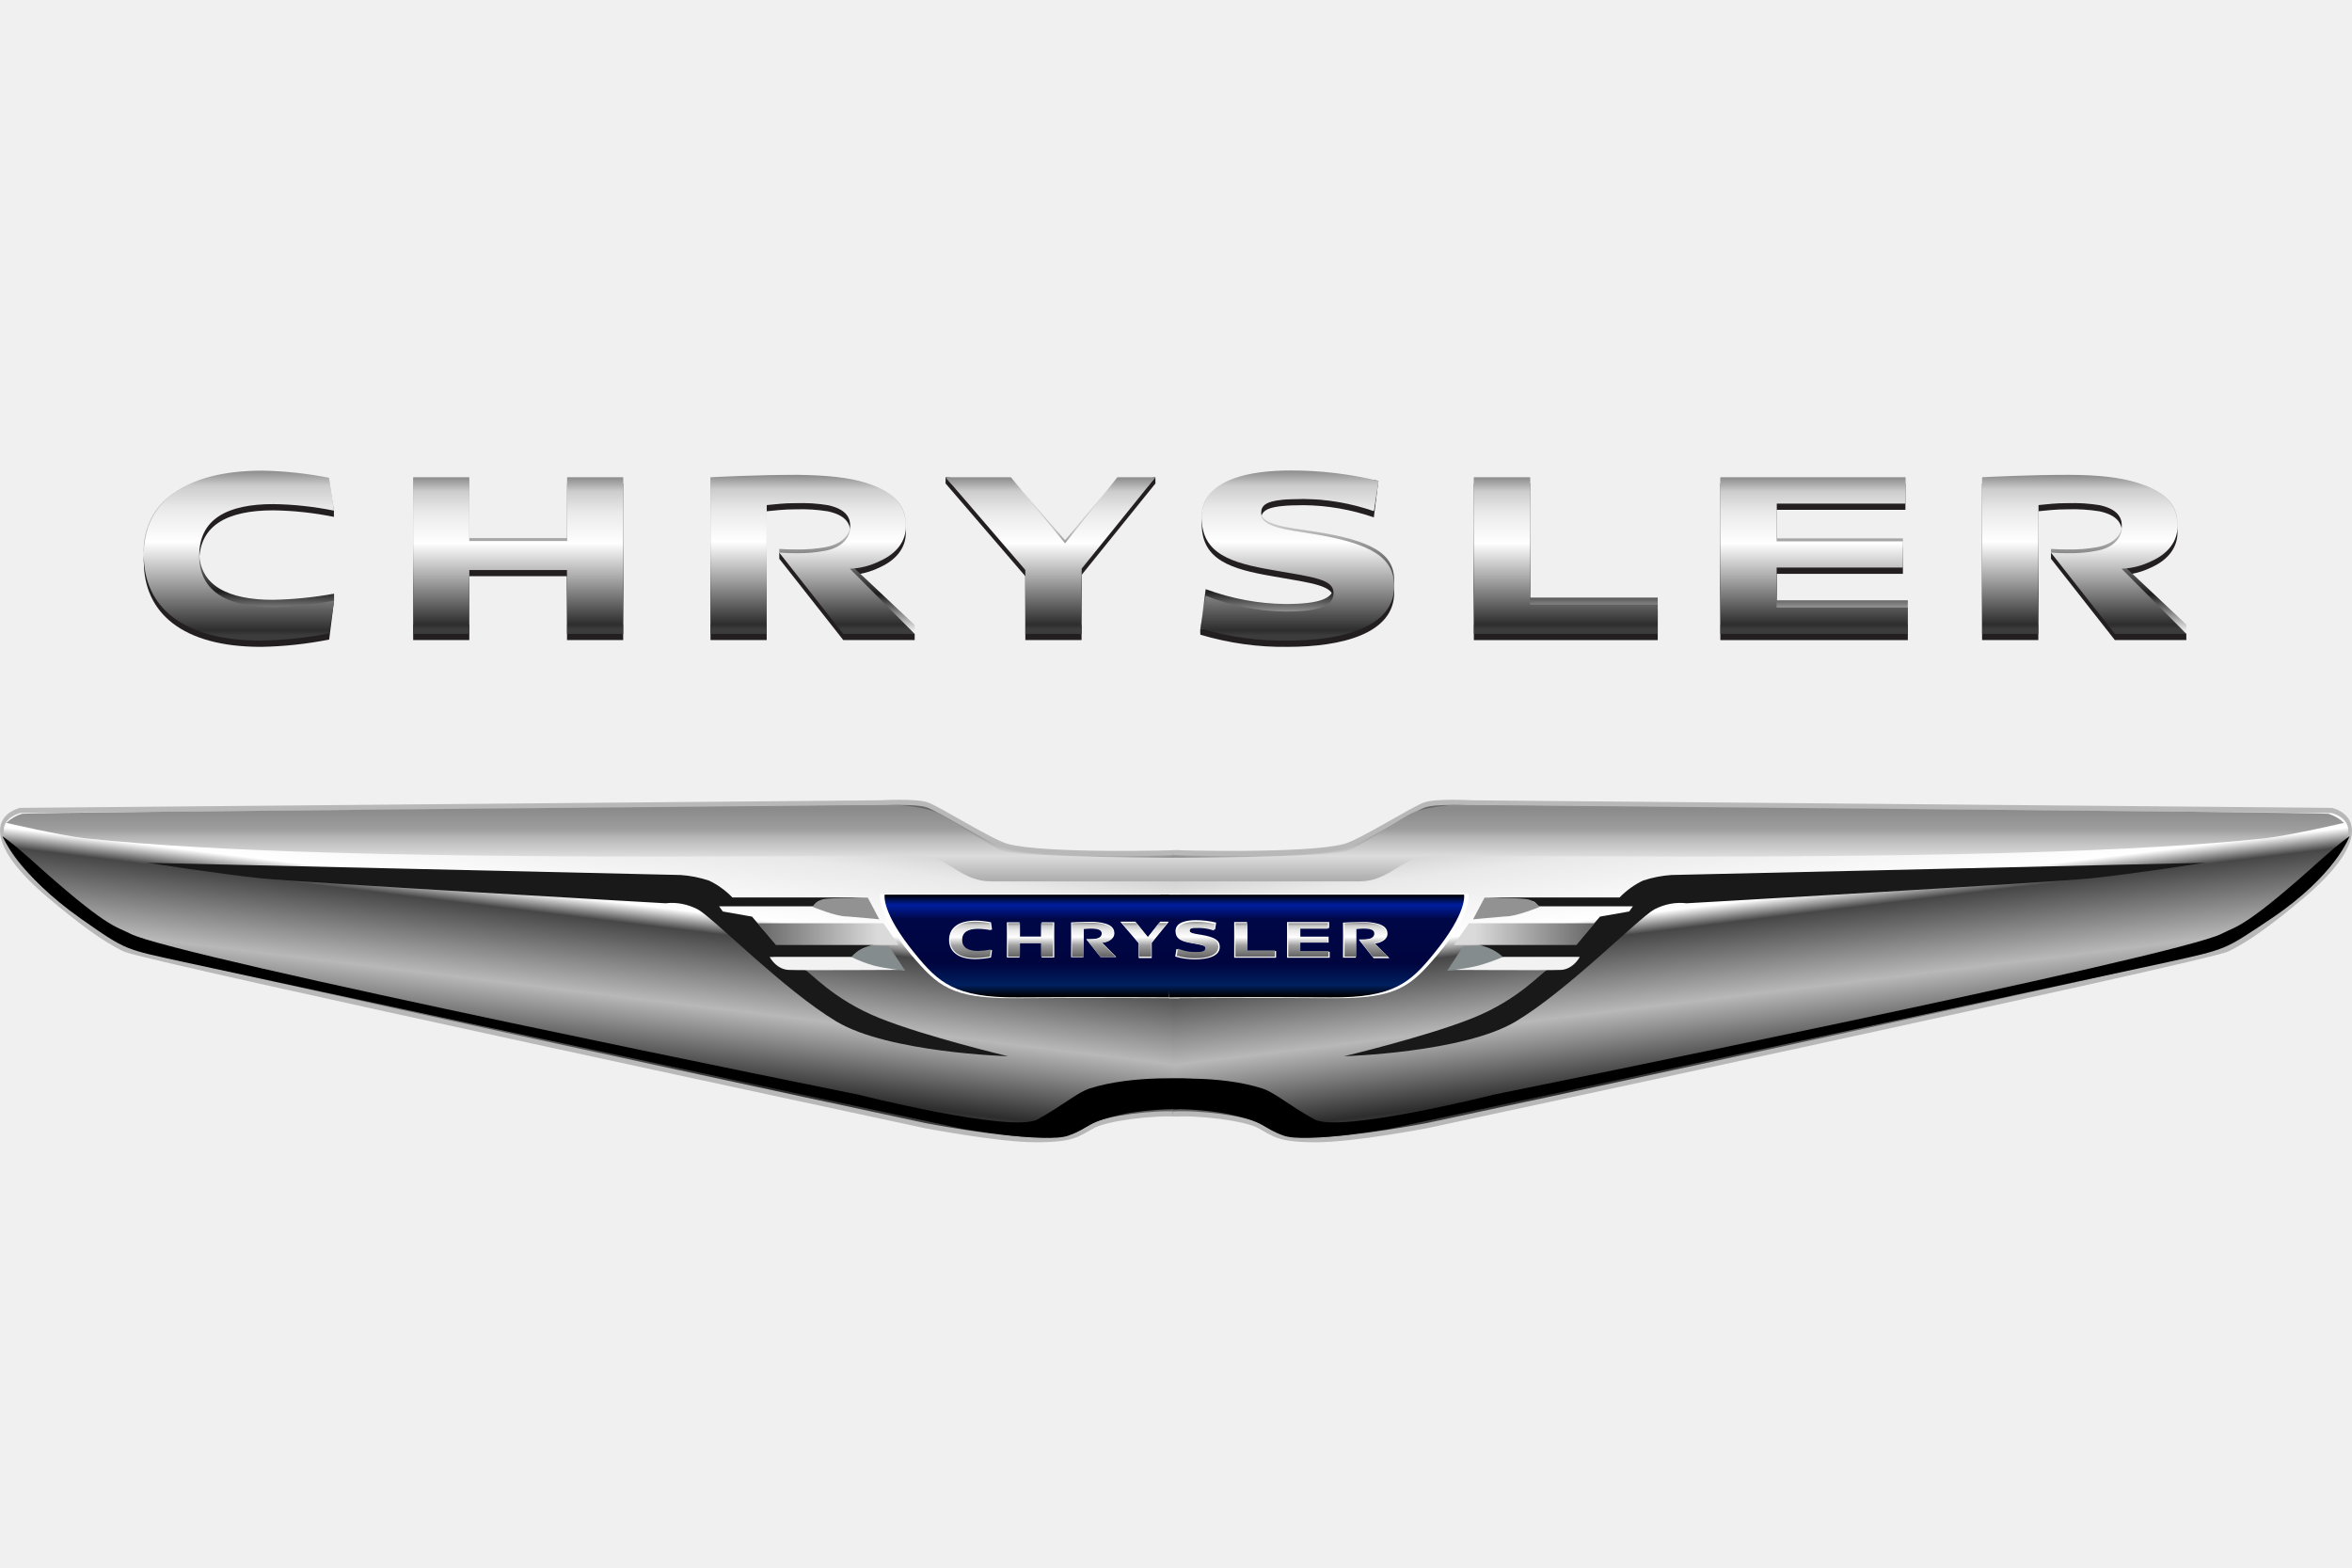
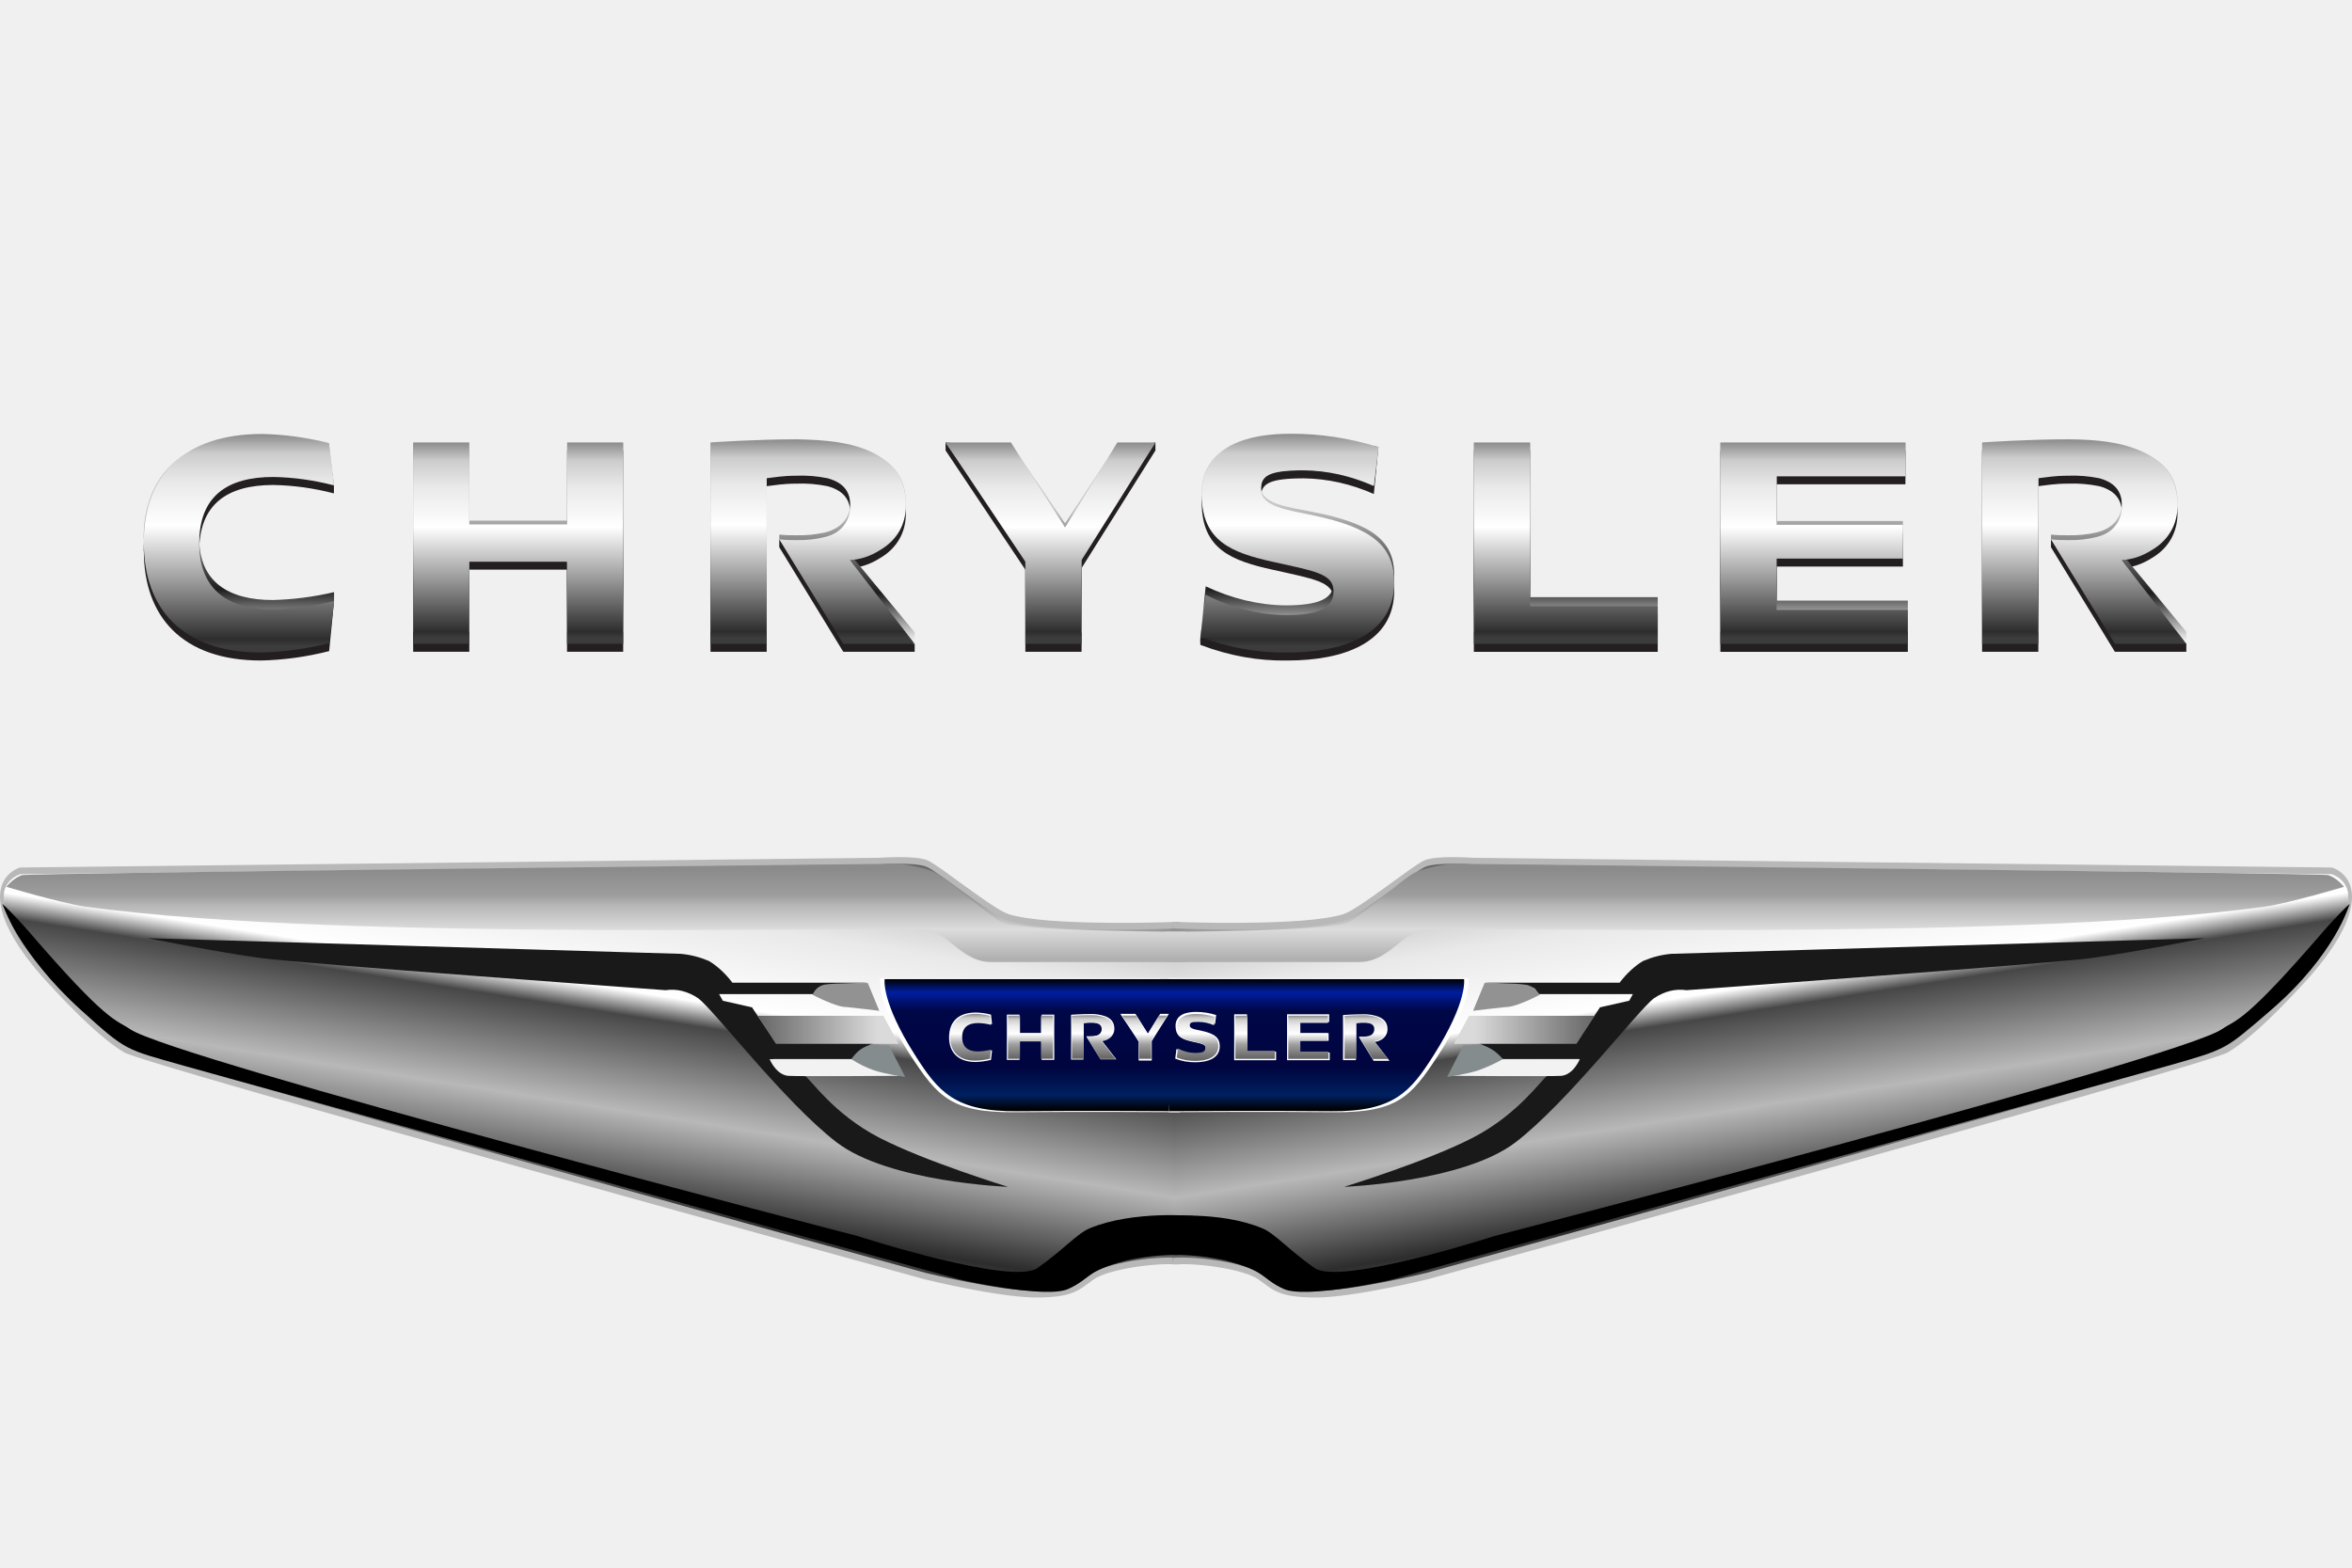
- <svg xmlns="http://www.w3.org/2000/svg" xmlns:xlink="http://www.w3.org/1999/xlink" id="Layer_1" data-name="Layer 1" height="400" width="600" viewBox="0 20 639 130.4">
-   <g transform="scale(1,1.4)">
+ <svg xmlns="http://www.w3.org/2000/svg" xmlns:xlink="http://www.w3.org/1999/xlink" id="Layer_1" data-name="Layer 1" height="400" width="600" viewBox="0 30 639 130.4">
+   <g transform="scale(1,1.8)">
    <defs>
      <style>.cls-1{fill:#231f20;}.cls-2{fill:url(#linear-gradient);}.cls-3{fill:url(#linear-gradient-2);}.cls-4{fill:url(#linear-gradient-3);}.cls-5{fill:url(#linear-gradient-4);}.cls-6{fill:url(#linear-gradient-5);}.cls-7{fill:url(#linear-gradient-6);}.cls-8{fill:url(#linear-gradient-7);}.cls-9{fill:url(#linear-gradient-8);}.cls-10{fill:url(#linear-gradient-9);}.cls-11{fill:url(#linear-gradient-10);}.cls-12{fill:url(#linear-gradient-11);}.cls-13{fill:url(#linear-gradient-12);}.cls-14{fill:url(#linear-gradient-13);}.cls-15{fill:url(#linear-gradient-14);}.cls-16{fill:url(#linear-gradient-15);}.cls-17{fill:url(#linear-gradient-16);}.cls-18,.cls-20{stroke:#b8b8b8;}.cls-18{fill:url(#linear-gradient-17);}.cls-19{fill:#191919;}.cls-20{fill:url(#linear-gradient-18);}.cls-21{fill:#fff;}.cls-22{fill:url(#linear-gradient-19);}.cls-23{fill:url(#linear-gradient-20);}.cls-24{fill:url(#linear-gradient-21);}.cls-25{fill:url(#linear-gradient-22);}.cls-26{fill:url(#linear-gradient-23);}.cls-27{fill:url(#linear-gradient-24);}.cls-28{fill:url(#linear-gradient-25);}.cls-29{fill:url(#linear-gradient-26);}.cls-30{fill:url(#linear-gradient-27);}.cls-31{fill:url(#linear-gradient-28);}.cls-32{fill:url(#linear-gradient-29);}.cls-33{fill:#929292;}.cls-34{fill:#f2f2f2;}.cls-35{fill:#848c8e;}.cls-36{fill:url(#linear-gradient-30);}.cls-37{fill:url(#linear-gradient-31);}.cls-38{fill:url(#linear-gradient-32);}</style>
      <linearGradient id="linear-gradient" x1="425.4" y1="30.02" x2="425.4" y2="1.57" gradientUnits="userSpaceOnUse">
        <stop offset="0" stop-color="#fff" />
        <stop offset="0.25" stop-color="#1e1e1e" />
        <stop offset="0.66" stop-color="#c7c7c7" />
        <stop offset="0.9" stop-color="#c7c7c7" />
      </linearGradient>
      <linearGradient id="linear-gradient-2" x1="321.3" y1="465.07" x2="321.3" y2="436.61" xlink:href="#linear-gradient" />
      <linearGradient id="linear-gradient-3" x1="465.89" y1="465.07" x2="465.89" y2="436.52" xlink:href="#linear-gradient" />
      <linearGradient id="linear-gradient-4" x1="492.86" y1="30.02" x2="492.86" y2="1.57" xlink:href="#linear-gradient" />
      <linearGradient id="linear-gradient-5" x1="532.97" y1="466.3" x2="532.97" y2="435.35" xlink:href="#linear-gradient" />
      <linearGradient id="linear-gradient-6" x1="245.42" y1="466.3" x2="245.42" y2="435.41" xlink:href="#linear-gradient" />
      <linearGradient id="linear-gradient-7" x1="401.27" y1="466.8" x2="401.27" y2="436.18" xlink:href="#linear-gradient" />
      <linearGradient id="linear-gradient-8" x1="746.74" y1="466.8" x2="746.74" y2="436.18" xlink:href="#linear-gradient" />
      <linearGradient id="linear-gradient-9" x1="425.4" y1="31.75" x2="425.4" y2="1.35" gradientUnits="userSpaceOnUse">
        <stop offset="0.03" stop-color="#3c3c3c" />
        <stop offset="0.06" stop-color="#2d2d2d" />
        <stop offset="0.24" stop-color="#787878" />
        <stop offset="0.34" stop-color="#a1a1a1" />
        <stop offset="0.58" stop-color="#fff" />
        <stop offset="0.78" stop-color="#e9e9e9" />
        <stop offset="0.91" stop-color="#ccc" />
        <stop offset="1" stop-color="#8b8b8b" />
      </linearGradient>
      <linearGradient id="linear-gradient-10" x1="321.3" y1="466.8" x2="321.3" y2="436.4" xlink:href="#linear-gradient-9" />
      <linearGradient id="linear-gradient-11" x1="465.9" y1="466.8" x2="465.9" y2="436.4" xlink:href="#linear-gradient-9" />
      <linearGradient id="linear-gradient-12" x1="492.86" y1="31.75" x2="492.86" y2="1.35" xlink:href="#linear-gradient-9" />
      <linearGradient id="linear-gradient-13" x1="532.97" y1="468.11" x2="532.97" y2="435.05" xlink:href="#linear-gradient-9" />
      <linearGradient id="linear-gradient-14" x1="245.42" y1="468.11" x2="245.42" y2="435.11" xlink:href="#linear-gradient-9" />
      <linearGradient id="linear-gradient-15" x1="401.27" y1="466.8" x2="401.27" y2="435.93" xlink:href="#linear-gradient-9" />
      <linearGradient id="linear-gradient-16" x1="746.74" y1="466.8" x2="746.74" y2="435.93" xlink:href="#linear-gradient-9" />
      <linearGradient id="linear-gradient-17" x1="339.04" y1="554.57" x2="344.5" y2="492.18" gradientUnits="userSpaceOnUse">
        <stop offset="0.03" stop-color="#3c3c3c" />
        <stop offset="0.06" stop-color="#2d2d2d" />
        <stop offset="0.22" stop-color="#8f8f8f" />
        <stop offset="0.29" stop-color="#b8b8b8" />
        <stop offset="0.52" stop-color="#474747" />
        <stop offset="0.58" stop-color="#fff" />
        <stop offset="0.78" stop-color="#e9e9e9" />
        <stop offset="0.88" stop-color="#ccc" />
        <stop offset="0.94" stop-color="#8b8b8b" />
        <stop offset="1" stop-color="#606060" />
      </linearGradient>
      <linearGradient id="linear-gradient-18" x1="602.79" y1="554.57" x2="608.25" y2="492.18" gradientTransform="matrix(-1, 0, 0, 1, 1263.75, 0)" xlink:href="#linear-gradient-17" />
      <linearGradient id="linear-gradient-19" x1="460.86" y1="537.36" x2="460.86" y2="517.42" gradientUnits="userSpaceOnUse">
        <stop offset="0.01" />
        <stop offset="0.12" stop-color="#00205f" />
        <stop offset="0.33" stop-color="#00053f" />
        <stop offset="0.76" stop-color="#000747" />
        <stop offset="0.9" stop-color="#001e9f" />
        <stop offset="1" />
      </linearGradient>
      <linearGradient id="linear-gradient-20" x1="524.98" y1="537.36" x2="524.98" y2="517.42" gradientTransform="matrix(-1, 0, 0, 1, 1061.98, 0)" xlink:href="#linear-gradient-19" />
      <linearGradient id="linear-gradient-21" x1="341" y1="94.41" x2="341" y2="87.88" gradientUnits="userSpaceOnUse">
        <stop offset="0.03" stop-color="#686868" />
        <stop offset="0.34" stop-color="#a1a1a1" />
        <stop offset="0.58" stop-color="#fff" />
        <stop offset="0.78" stop-color="#e9e9e9" />
        <stop offset="0.91" stop-color="#ccc" />
        <stop offset="1" stop-color="#8b8b8b" />
      </linearGradient>
      <linearGradient id="linear-gradient-22" x1="460.46" y1="529.45" x2="460.46" y2="522.93" xlink:href="#linear-gradient-21" />
      <linearGradient id="linear-gradient-23" x1="491.47" y1="529.45" x2="491.47" y2="522.93" xlink:href="#linear-gradient-21" />
      <linearGradient id="linear-gradient-24" x1="355.47" y1="94.41" x2="355.47" y2="87.88" xlink:href="#linear-gradient-21" />
      <linearGradient id="linear-gradient-25" x1="505.86" y1="529.73" x2="505.86" y2="522.64" xlink:href="#linear-gradient-21" />
      <linearGradient id="linear-gradient-26" x1="444.19" y1="529.73" x2="444.19" y2="522.66" xlink:href="#linear-gradient-21" />
      <linearGradient id="linear-gradient-27" x1="477.61" y1="529.45" x2="477.61" y2="522.83" xlink:href="#linear-gradient-21" />
      <linearGradient id="linear-gradient-28" x1="551.7" y1="529.45" x2="551.7" y2="522.83" xlink:href="#linear-gradient-21" />
      <linearGradient id="linear-gradient-29" x1="244.13" y1="90.03" x2="205.87" y2="90.03" gradientUnits="userSpaceOnUse">
        <stop offset="0.15" stop-color="#dadada" />
        <stop offset="1" stop-color="#666" />
      </linearGradient>
      <linearGradient id="linear-gradient-30" x1="587.36" y1="525.08" x2="549.1" y2="525.08" gradientTransform="matrix(-1, 0, 0, 1, 982.33, -435.05)" xlink:href="#linear-gradient-29" />
      <linearGradient id="linear-gradient-31" x1="342.69" y1="514.81" x2="342.69" y2="500" gradientUnits="userSpaceOnUse">
        <stop offset="0.03" stop-color="#b0b0b0" />
        <stop offset="0.33" stop-color="#dcdcdc" />
        <stop offset="0.58" stop-color="#b5b5b5" />
        <stop offset="0.68" stop-color="#9d9d9d" />
        <stop offset="0.94" stop-color="#8b8b8b" />
      </linearGradient>
      <linearGradient id="linear-gradient-32" x1="600.52" y1="514.81" x2="600.52" y2="500" gradientTransform="matrix(-1, 0, 0, 1, 1257.38, 0)" xlink:href="#linear-gradient-31" />
    </defs>
    <polyline class="cls-1" points="400.42 32.96 450.38 32.96 450.38 27.28 415.69 27.28 415.72 2.56 400.42 2.56 400.42 32.96" />
    <path class="cls-1" d="M292.75,437.61V468H308v-12.4h26.55V468h15.26v-30.4H334.59V450H308V437.61H292.75" transform="translate(-180.5 -435.05)" />
    <path class="cls-1" d="M484.07,437.61l-14.21,12.84-14.71-12.84L437.4,436.4v1.21l21.67,18V468h15.28V455.36c.13-.09,20.06-17.75,20.06-17.75V436.4l-10.34,1.21" transform="translate(-180.5 -435.05)" />
    <polyline class="cls-1" points="467.39 32.96 518.33 32.96 518.33 27.84 482.67 27.84 482.67 20.09 516.99 20.09 516.99 14.99 482.67 14.99 482.67 7.67 517.67 7.67 517.7 2.56 467.39 2.56 467.39 32.96" />
    <path class="cls-1" d="M507,445.52c0,7,8.15,8.73,19.22,10.09,11.3,1.41,16.58,1.79,16.58,4.45,0,2.36-3.36,3.62-13.09,3.62a82.8,82.8,0,0,1-21.64-3.07c-.05.22-1.05,3.42-1.44,5.14a3.3,3.3,0,0,0,0,1.21,108.79,108.79,0,0,0,23.71,2.36c14.73,0,28.94-2.56,28.94-10.54,0-5.47-5.77-8.28-22.19-10.19-6.79-.79-14-1.3-14-3.92,0-2,2-2.85,11.66-2.85a82.5,82.5,0,0,1,19,2.36l1.24-7.09c-1.7-.29-11.28-.83-23.88-.83-10.47,0-24.13,1.44-24.13,9.26" transform="translate(-180.5 -435.05)" />
    <path class="cls-1" d="M219.58,452.82c0,9.82,10.36,16.5,31.82,16.5a145,145,0,0,0,18.53-1.42l1.33-7.56c-1.86.19-9,2.48-16.64,2.48-11.92,0-20-2.87-20-10s7.65-10,20.17-10a123.9,123.9,0,0,1,16.43,1.27v-1.21l-1.33-5.17a143.32,143.32,0,0,0-18.07-1.38c-21.77,0-32.28,6.45-32.28,16.5" transform="translate(-180.5 -435.05)" />
    <path class="cls-1" d="M373.52,468H388.8V443c2.09-.13,4.43-.38,8-.38a62.93,62.93,0,0,1,8.59.39c4.65.72,6.17,2.22,6.13,4.21s-2.06,3.95-6.77,4.64a52.21,52.21,0,0,1-7.88.48,21.54,21.54,0,0,1-4.65-1.32v1.2L409.6,468H429V466.8l-17.6-11.44a26.34,26.34,0,0,0,8.19-1.5c4.67-1.51,7-3.93,7-6.63.05-3.54-2.24-6.61-10.8-8.53-4.74-1.08-10.74-1.54-18.84-1.56-11,0-22.3.42-23.42.47V468" transform="translate(-180.5 -435.05)" />
    <path class="cls-1" d="M719,468h15.28V443c2.09-.13,4.41-.38,8-.38a63.59,63.59,0,0,1,8.62.39c4.62.72,6.14,2.22,6.1,4.21s-2,3.95-6.79,4.64a51.36,51.36,0,0,1-7.86.48,19.94,19.94,0,0,1-4.63-1.32v1.2L755.07,468h19.42V466.8l-17.6-11.44a26.4,26.4,0,0,0,8.2-1.5c4.65-1.51,6.94-3.93,7-6.63,0-3.54-2.26-6.61-10.83-8.53-4.75-1.08-10.72-1.54-18.83-1.56-11,0-22.33.42-23.43.47V468" transform="translate(-180.5 -435.05)" />
    <polyline class="cls-2" points="400.42 30.02 450.38 30.02 450.38 24.71 415.69 24.71 415.72 1.57 400.42 1.57 400.42 30.02" />
    <path class="cls-3" d="M292.75,436.61v28.46H308v-11.6h26.55v11.6h15.26V436.61H334.59V448.2H308V436.61H292.75" transform="translate(-180.5 -435.05)" />
    <path class="cls-4" d="M484.07,436.61l-14.21,12-14.71-12-17.63-.09,21.55,17v11.58h15.28V453.23c.13-.08,19.91-16.71,19.91-16.71l-10.19.09" transform="translate(-180.5 -435.05)" />
    <polyline class="cls-5" points="467.39 30.02 518.33 30.02 518.33 25.23 482.67 25.23 482.67 17.98 516.99 17.98 516.99 13.2 482.67 13.2 482.67 6.34 517.67 6.34 517.7 1.57 467.39 1.57 467.39 30.02" />
    <path class="cls-6" d="M507,444c0,6.58,8.15,8.17,19.22,9.45,11.3,1.32,16.58,1.67,16.58,4.16,0,2.21-3.36,3.39-13.09,3.39a87.78,87.78,0,0,1-21.64-2.88c-.07.28-1.44,7.62-1.44,7.61,1.59.32,10.31.55,23.71.55,14.73,0,28.94-2.4,28.94-9.87,0-5.12-5.77-7.75-22.19-9.53-6.79-.74-14-1.22-14-3.68,0-1.83,2-2.66,11.66-2.66a87.87,87.87,0,0,1,19,2.21l1.24-5.51a149,149,0,0,0-23.88-1.91c-10.47,0-24.13,1.35-24.13,8.67" transform="translate(-180.5 -435.05)" />
    <path class="cls-7" d="M219.58,450.85c0,9.19,10.36,15.45,31.82,15.45A156.13,156.13,0,0,0,269.93,465l1.33-4.63V459a145.75,145.75,0,0,1-16.64,1.19c-11.92,0-20-2.68-20-9.36s7.65-9.37,20.17-9.37a132.53,132.53,0,0,1,16.43,1.19l-1.33-6a154,154,0,0,0-18.07-1.29c-21.77,0-32.28,6-32.28,15.44" transform="translate(-180.5 -435.05)" />
    <path class="cls-8" d="M373.52,465.07H388.8v-23.4c2.09-.12,4.43-.35,8-.35a67.26,67.26,0,0,1,8.59.36c4.65.68,6.17,2.08,6.13,3.95s-2.06,3.69-6.77,4.34a56.13,56.13,0,0,1-7.88.44c-1.58,0-2.78,0-4.65-.1V451l17.37,14L429,466.8v-1.73l-17.6-11.84a27.74,27.74,0,0,0,8.19-1.41c4.67-1.41,7-3.67,7-6.19.05-3.32-2.24-6.19-10.8-8-4.74-1-10.74-1.45-18.84-1.46-11,0-22.3.39-23.42.43v28.46" transform="translate(-180.5 -435.05)" />
    <path class="cls-9" d="M719,465.07h15.28v-23.4c2.09-.12,4.41-.35,8-.35a68,68,0,0,1,8.62.36c4.62.68,6.14,2.08,6.1,3.95s-2,3.69-6.79,4.34a55.22,55.22,0,0,1-7.86.44c-1.6,0-2.77,0-4.63-.1V451l17.36,14,19.42,1.73v-1.73l-17.6-11.84a27.8,27.8,0,0,0,8.2-1.41c4.65-1.41,6.94-3.67,7-6.19,0-3.32-2.26-6.19-10.83-8-4.75-1-10.72-1.45-18.83-1.46-11,0-22.33.39-23.43.43v28.46" transform="translate(-180.5 -435.05)" />
    <polyline class="cls-10" points="400.42 31.75 450.38 31.75 450.38 26.07 415.69 26.07 415.72 1.35 400.42 1.35 400.42 31.75" />
    <path class="cls-11" d="M292.75,436.4v30.4H308V454.41h26.55V466.8h15.26V436.4H334.59v12.37H308V436.4H292.75" transform="translate(-180.5 -435.05)" />
    <path class="cls-12" d="M484.07,436.4l-14.21,12.84L455.15,436.4H437.4l21.67,18V466.8h15.28V454.15c.13-.08,20.06-17.75,20.06-17.75H484.07" transform="translate(-180.5 -435.05)" />
    <polyline class="cls-13" points="467.39 31.75 518.33 31.75 518.33 26.64 482.67 26.64 482.67 18.88 516.99 18.88 516.99 13.78 482.67 13.78 482.67 6.46 517.67 6.46 517.7 1.35 467.39 1.35 467.39 31.75" />
    <path class="cls-14" d="M507,444.31c0,7,8.15,8.73,19.22,10.1,11.3,1.4,16.58,1.78,16.58,4.44,0,2.36-3.36,3.62-13.09,3.62a82.8,82.8,0,0,1-21.64-3.07c-.07.29-1.44,6.36-1.44,6.35a108.79,108.79,0,0,0,23.71,2.36c14.73,0,28.94-2.56,28.94-10.54,0-5.47-5.77-8.28-22.19-10.19-6.79-.79-14-1.29-14-3.92,0-2,2-2.85,11.66-2.85a81.65,81.65,0,0,1,19,2.37l1.24-5.89a139.56,139.56,0,0,0-23.88-2c-10.47,0-24.13,1.44-24.13,9.26" transform="translate(-180.5 -435.05)" />
    <path class="cls-15" d="M219.58,451.61c0,9.82,10.36,16.5,31.82,16.5a147.74,147.74,0,0,0,18.53-1.41l1.33-6.36a137.21,137.21,0,0,1-16.64,1.27c-11.92,0-20-2.87-20-10s7.65-10,20.17-10a123.9,123.9,0,0,1,16.43,1.27l-1.33-6.38a143.32,143.32,0,0,0-18.07-1.38c-21.77,0-32.28,6.46-32.28,16.5" transform="translate(-180.5 -435.05)" />
    <path class="cls-16" d="M373.52,466.8H388.8v-25c2.09-.13,4.43-.38,8-.38a62.93,62.93,0,0,1,8.59.39c4.65.72,6.17,2.22,6.13,4.21s-2.06,4-6.77,4.64a52.21,52.21,0,0,1-7.88.48c-1.58,0-2.78,0-4.65-.11L409.6,466.8H429l-17.6-12.65a26.34,26.34,0,0,0,8.19-1.5c4.67-1.51,7-3.92,7-6.63.05-3.54-2.24-6.61-10.8-8.53C411,436.41,405,436,396.94,435.93c-11,0-22.3.43-23.42.47v30.4" transform="translate(-180.5 -435.05)" />
    <path class="cls-17" d="M719,466.8h15.28v-25c2.09-.13,4.41-.38,8-.38a63.59,63.59,0,0,1,8.62.39c4.62.72,6.14,2.22,6.1,4.21s-2,4-6.79,4.64a51.36,51.36,0,0,1-7.86.48c-1.6,0-2.77,0-4.63-.11l17.36,15.77h19.42l-17.6-12.65a26.4,26.4,0,0,0,8.2-1.5c4.65-1.51,6.94-3.92,7-6.63,0-3.54-2.26-6.61-10.83-8.53-4.75-1.08-10.72-1.54-18.83-1.56-11,0-22.33.43-23.43.47v30.4" transform="translate(-180.5 -435.05)" />
    <path class="cls-18" d="M501,560c-7.49-.31-19.8.82-23.47,2.26-4.16,1.64-5.43,2.72-15.55,2.72s-30.06-2.72-30.06-2.72S220.12,529.91,214.38,528s-12.84-5.74-20.84-10.58S181,508.16,181,505s5-3.93,5-3.93L419.6,499.6s9.66-.4,12.88.4,17.39,7.22,21.75,8.06c10.48,2,46.73,1.21,46.73,1.21" transform="translate(-180.5 -435.05)" />
    <path class="cls-19" d="M220.34,511.23l145.08,2.37a42.3,42.3,0,0,1,7.68,1.08,23.55,23.55,0,0,1,6.39,3.28h36.77s-12.6.34-13.64.86-.34.86-.34.86H375.87l1,1,7.94,1,6,5h29s-5.52,1-6.56,1.9l-1,.86H390.54s.69,1.21,3.8,1.38,3.45.87,4.83,1.21,7.6,5.7,20.2,9.32,35,7.43,35,7.43-32.45-.69-46.61-6.74-33.31-20-37.63-21.75a20.34,20.34,0,0,0-8.8-1.2s-98.57-4-109.79-4.84S220.34,511.23,220.34,511.23Z" transform="translate(-180.5 -435.05)" />
    <path class="cls-20" d="M499.05,560c7.48-.31,19.79.82,23.46,2.26,4.16,1.64,5.43,2.72,15.55,2.72s30.06-2.72,30.06-2.72S779.88,529.91,785.62,528s12.84-5.74,20.84-10.58S819,508.16,819,505s-5-3.93-5-3.93L580.4,499.6s-9.66-.4-12.88.4-17.39,7.22-21.75,8.06c-10.48,2-46.73,1.21-46.73,1.21" transform="translate(-180.5 -435.05)" />
    <path class="cls-19" d="M779.66,511.23,634.58,513.6a42.3,42.3,0,0,0-7.68,1.08,23.55,23.55,0,0,0-6.39,3.28H583.74s12.6.34,13.64.86.34.86.34.86h26.41l-1,1-7.94,1-6,5h-29s5.52,1,6.56,1.9l1,.86h21.75s-.69,1.21-3.8,1.38-3.45.87-4.83,1.21-7.59,5.7-20.2,9.32-35,7.43-35,7.43,32.45-.69,46.61-6.74,33.31-20,37.63-21.75a20.34,20.34,0,0,1,8.8-1.2s98.57-4,109.79-4.84S779.66,511.23,779.66,511.23Z" transform="translate(-180.5 -435.05)" />
    <path class="cls-21" d="M501,537.51s-27.29-.1-44.67,0-21.07-2.36-28.25-8.4c-9.62-8.11-8.45-11.84-8.45-11.84H501" transform="translate(-180.5 -435.05)" />
    <path class="cls-22" d="M501,537.36s-26.89-.1-44,0-21.58-2.94-27.89-8.46c-9.33-8.15-8.26-11.48-8.26-11.48H501" transform="translate(-180.5 -435.05)" />
    <path class="cls-21" d="M498.09,537.51s27.3-.1,44.68,0,21.07-2.36,28.24-8.4c9.62-8.11,8.46-11.84,8.46-11.84H498.09" transform="translate(-180.5 -435.05)" />
    <path class="cls-23" d="M498.11,537.36s26.88-.1,44,0,21.59-2.94,27.9-8.46c9.32-8.15,8.25-11.48,8.25-11.48H495.69" transform="translate(-180.5 -435.05)" />
    <polyline class="cls-21" points="335.31 94.61 346.69 94.61 346.69 93.31 338.79 93.31 338.79 87.68 335.31 87.68 335.31 94.61" />
    <polyline class="cls-24" points="335.64 94.41 346.36 94.41 346.36 93.19 338.92 93.19 338.92 87.89 335.64 87.89 335.64 94.41" />
    <path class="cls-21" d="M454.05,522.78v6.83h3.44v-2.79h6v2.79h3.43v-6.83h-3.43v2.78h-6v-2.78h-3.44" transform="translate(-180.5 -435.05)" />
    <path class="cls-25" d="M454.34,522.93v6.52h3.28v-2.66h5.69v2.66h3.28v-6.52h-3.28v2.66h-5.69v-2.66h-3.28" transform="translate(-180.5 -435.05)" />
    <path class="cls-21" d="M495.69,522.66l-3.3,3-3.41-3h-4.12l5,4.19v2.87h3.55v-2.94s4.65-4.12,4.65-4.12h-2.4" transform="translate(-180.5 -435.05)" />
    <path class="cls-26" d="M495.37,522.93l-3.05,2.76-3.15-2.76h-3.81L490,526.8v2.65h3.28v-2.71l4.3-3.81h-2.22" transform="translate(-180.5 -435.05)" />
    <polyline class="cls-21" points="349.67 94.61 361.26 94.61 361.26 93.44 353.15 93.44 353.15 91.68 360.96 91.68 360.96 90.52 353.15 90.52 353.15 88.84 361.11 88.84 361.12 87.68 349.67 87.68 349.67 94.61" />
    <polyline class="cls-27" points="350 94.41 360.93 94.41 360.93 93.31 353.28 93.31 353.28 91.64 360.64 91.64 360.64 90.55 353.28 90.55 353.28 88.98 360.79 88.98 360.79 87.89 350 87.89 350 94.41" />
    <path class="cls-21" d="M499.89,524.52c0,1.61,1.88,2,4.42,2.32s3.81.41,3.81,1-.77.83-3,.83a18.83,18.83,0,0,1-5-.71c0,.07-.33,1.47-.33,1.47a25.63,25.63,0,0,0,5.45.54c3.38,0,6.65-.59,6.65-2.42,0-1.26-1.33-1.91-5.1-2.35-1.56-.18-3.21-.29-3.21-.9,0-.45.45-.65,2.68-.65a18.83,18.83,0,0,1,4.36.54l.29-1.35a31.74,31.74,0,0,0-5.49-.47c-2.41,0-5.55.33-5.55,2.13" transform="translate(-180.5 -435.05)" />
    <path class="cls-28" d="M500.29,524.63c0,1.51,1.75,1.87,4.12,2.16s3.56.39,3.56,1-.72.77-2.81.77a17.39,17.39,0,0,1-4.64-.66c0,.07-.31,1.37-.31,1.37a23.75,23.75,0,0,0,5.09.5c3.15,0,6.2-.55,6.2-2.26,0-1.17-1.24-1.77-4.76-2.18-1.45-.17-3-.28-3-.84s.42-.61,2.5-.61a18,18,0,0,1,4.07.5l.27-1.26a30.18,30.18,0,0,0-5.13-.44c-2.24,0-5.17.31-5.17,2" transform="translate(-180.5 -435.05)" />
    <path class="cls-21" d="M438.35,526.2c0,2.22,2.34,3.73,7.19,3.73a34.28,34.28,0,0,0,4.19-.32l.3-1.44a31.48,31.48,0,0,1-3.76.29c-2.69,0-4.51-.65-4.51-2.26s1.73-2.27,4.56-2.27a26.67,26.67,0,0,1,3.71.29l-.3-1.44a31,31,0,0,0-4.08-.32c-4.93,0-7.3,1.46-7.3,3.74" transform="translate(-180.5 -435.05)" />
    <path class="cls-29" d="M438.65,526.2c0,2.1,2.22,3.53,6.82,3.53a32.68,32.68,0,0,0,4-.3l.28-1.36a29.72,29.72,0,0,1-3.57.27c-2.55,0-4.28-.62-4.28-2.14s1.64-2.15,4.33-2.15a26.66,26.66,0,0,1,3.52.27l-.28-1.37a32.09,32.09,0,0,0-3.88-.29c-4.67,0-6.92,1.38-6.92,3.54" transform="translate(-180.5 -435.05)" />
    <path class="cls-21" d="M471.47,529.56h3.38V524c.46,0,1-.08,1.78-.08a14,14,0,0,1,1.9.09c1,.16,1.36.49,1.36.93s-.46.87-1.5,1a12,12,0,0,1-1.75.1c-.35,0-.61,0-1,0l3.85,3.49h4.3l-3.9-2.8a6.08,6.08,0,0,0,1.82-.33c1-.34,1.54-.87,1.54-1.47,0-.78-.5-1.47-2.39-1.89a19.78,19.78,0,0,0-4.17-.35c-2.44,0-5,.1-5.19.11v6.73" transform="translate(-180.5 -435.05)" />
    <path class="cls-30" d="M471.66,529.45h3.28v-5.36c.45,0,.95-.08,1.72-.08a15.18,15.18,0,0,1,1.84.08c1,.16,1.32.48,1.31.91s-.44.84-1.45,1a11.15,11.15,0,0,1-1.69.1c-.34,0-.59,0-1,0l3.73,3.38h4.17l-3.78-2.71a5.74,5.74,0,0,0,1.76-.32c1-.33,1.49-.84,1.49-1.42,0-.76-.48-1.42-2.32-1.83a19.22,19.22,0,0,0-4-.34c-2.36,0-4.79.09-5,.1v6.52" transform="translate(-180.5 -435.05)" />
    <path class="cls-21" d="M545.39,529.65h3.48V524c.47,0,1-.09,1.82-.09a15,15,0,0,1,2,.09c1.05.16,1.39.51,1.38,1s-.46.9-1.54,1.05a11.16,11.16,0,0,1-1.79.11c-.36,0-.63,0-1.05,0l4,3.59H558l-4-2.87a5.83,5.83,0,0,0,1.87-.35c1-.34,1.58-.89,1.59-1.5,0-.81-.52-1.51-2.47-1.94a19.39,19.39,0,0,0-4.28-.36c-2.5,0-5.08.1-5.33.11v6.91" transform="translate(-180.5 -435.05)" />
    <path class="cls-31" d="M545.75,529.45H549v-5.36c.45,0,.94-.08,1.71-.08a15.25,15.25,0,0,1,1.85.08c1,.16,1.32.48,1.31.91s-.44.84-1.46,1a11,11,0,0,1-1.68.1c-.34,0-.6,0-1,0l3.73,3.38h4.16l-3.77-2.71a5.74,5.74,0,0,0,1.76-.32c1-.33,1.49-.84,1.5-1.42,0-.76-.49-1.42-2.32-1.83a19.32,19.32,0,0,0-4-.34c-2.36,0-4.79.09-5,.1v6.52" transform="translate(-180.5 -435.05)" />
    <polyline class="cls-32" points="240 87.91 205.87 87.91 210.8 92.14 244.13 92.14" />
    <path class="cls-33" d="M416.26,518s-8.87,0-11.64.24c-2.56.26-3.35,1.54-3.35,1.54s6.44,1.91,9.31,1.86c2,.1,8.81.56,8.81.56Z" transform="translate(-180.5 -435.05)" />
    <path class="cls-34" d="M412.14,529.51H389.59a7,7,0,0,0,5,2.51c3.23.11,30.21,0,30.21,0Z" transform="translate(-180.5 -435.05)" />
    <path class="cls-34" d="M587.15,529.51h22.56a7,7,0,0,1-5,2.51c-3.22.11-30.21,0-30.21,0Z" transform="translate(-180.5 -435.05)" />
    <path class="cls-35" d="M422,527.39c-2.74.1-3.71,0-4.63,0a9.91,9.91,0,0,0-5.59,2.11,43.62,43.62,0,0,0,6.19,1.69c3.23.6,8.46,1,8.46,1" transform="translate(-180.5 -435.05)" />
    <polyline class="cls-36" points="399.1 87.91 433.23 87.91 428.3 92.14 394.97 92.14" />
    <path class="cls-33" d="M583.84,518s8.4,0,11.17.27a6.56,6.56,0,0,1,3.82,1.51s-6.44,1.91-9.31,1.86c-2,.1-8.81.56-8.81.56Z" transform="translate(-180.5 -435.05)" />
    <path class="cls-35" d="M578.09,527.39c2.74.1,3.71,0,4.63,0a13,13,0,0,1,6.09,2.11,67.07,67.07,0,0,1-6.69,1.69c-3.23.6-8.46,1-8.46,1" transform="translate(-180.5 -435.05)" />
    <path d="M500.76,559.06a114,114,0,0,0-14.2.83c-11.48,1.66-9.82,2.8-15.86,4.31s-28.85-1.36-28.85-1.36-200.13-30.55-211.31-32.33c-16.16-2.56-15.49-2.12-28.09-8.45-16.92-8.5-21.3-16-21.3-16s3,1.5,7.25,4.22c21.45,13.83,23.34,13.15,27.49,14.71,11.93,4.48,197.56,31.21,197.56,31.21s42,7.55,48.94,4.83,10.91-5.28,14.2-6c11.78-2.72,28.22-1.85,28.22-1.85" transform="translate(-180.5 -435.05)" />
    <path d="M499.24,559.06a113.89,113.89,0,0,1,14.2.83c11.48,1.66,9.82,2.8,15.86,4.31s28.85-1.36,28.85-1.36,200.13-30.55,211.31-32.33c16.16-2.56,15.37-2.37,28.09-8.45,17.52-8.39,21.3-16,21.3-16s-3,1.5-7.25,4.22c-21.45,13.83-23.34,13.15-27.49,14.71-11.93,4.48-197.56,31.21-197.56,31.21s-42,7.55-48.94,4.83-10.91-5.28-14.2-6c-11.78-2.72-27.34-1.75-27.34-1.75" transform="translate(-180.5 -435.05)" />
    <path class="cls-37" d="M502.42,510.27s-45,0-50-1.51c-3.43-1-13.89-6.19-17.22-7.25S424.63,500,424.63,500s-236,1.41-238.14,1.72a12.1,12.1,0,0,0-4.28,1.76s14.7,2.45,21.5,3c70.58,5.44,223.49,2.77,229.08,3.52s9.51,4.84,16.91,4.84h53.47" transform="translate(-180.5 -435.05)" />
    <path class="cls-38" d="M497.13,510.27s45,0,50-1.51c3.43-1,13.89-6.19,17.21-7.25S574.92,500,574.92,500s236,1.41,238.14,1.72a12.2,12.2,0,0,1,4.28,1.76s-14.71,2.45-21.5,3c-70.59,5.44-223.49,2.77-229.08,3.52s-9.52,4.84-16.92,4.84H496.38" transform="translate(-180.5 -435.05)" />
  </g>
</svg>
